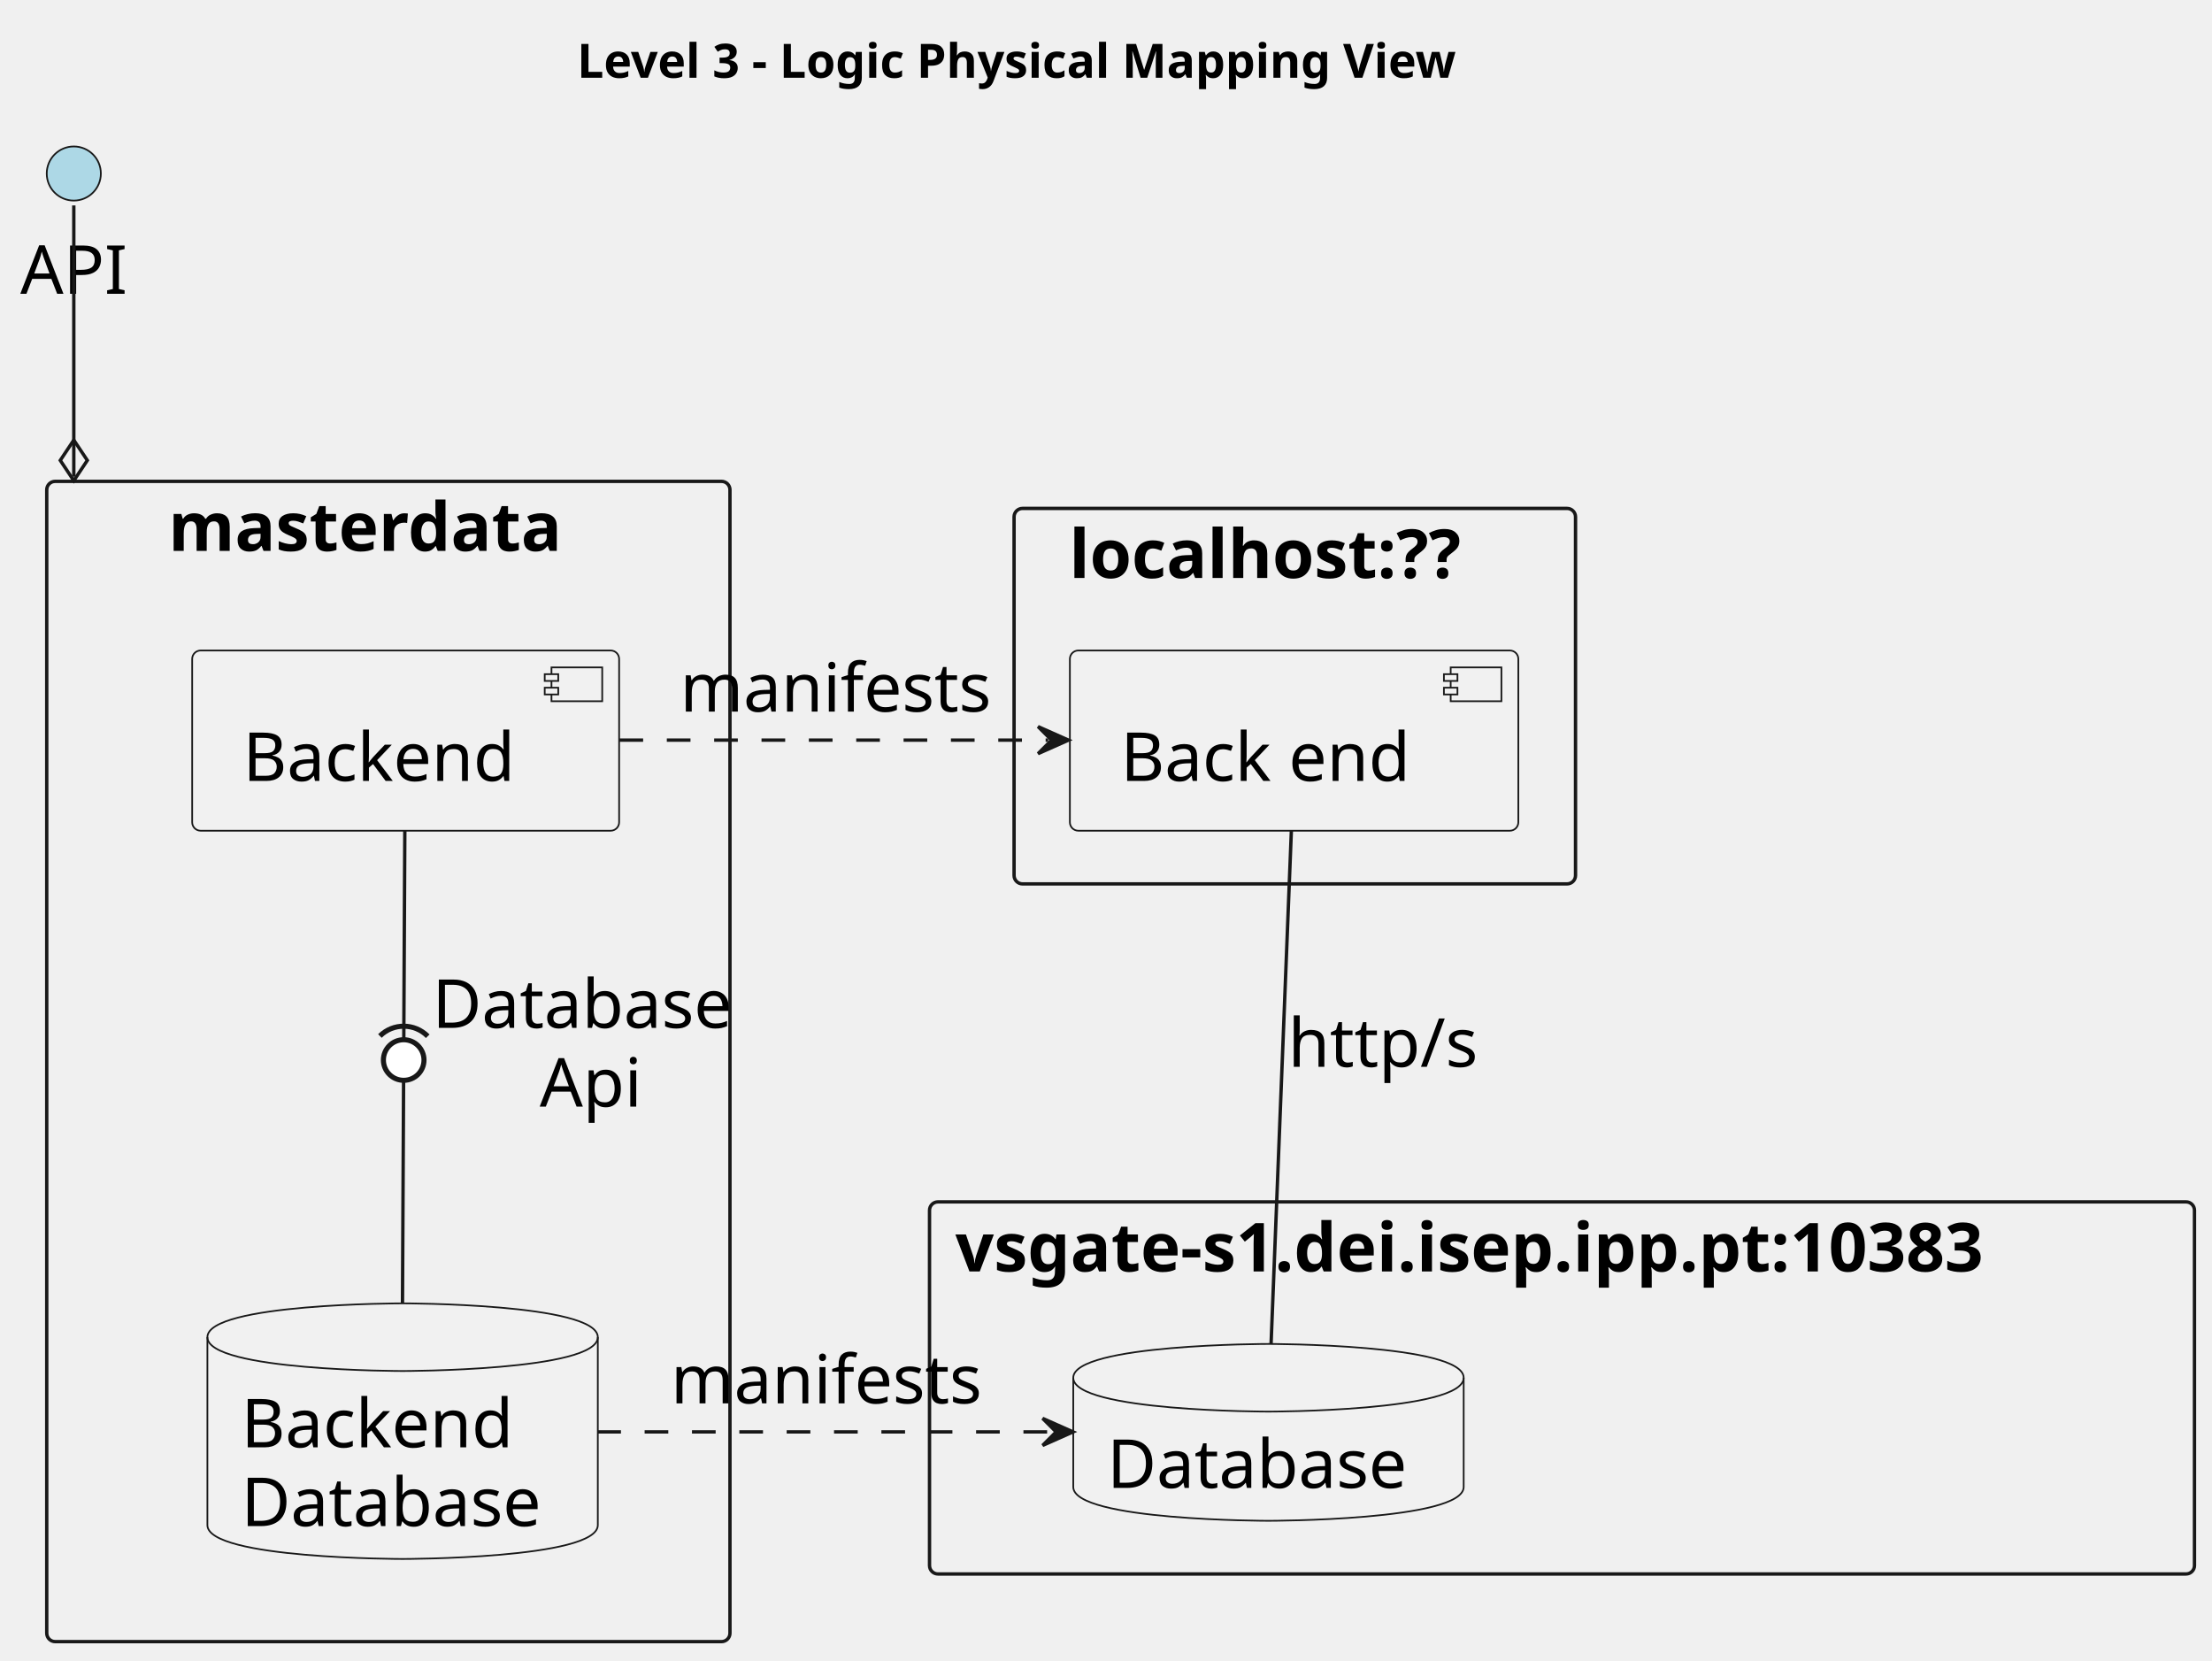
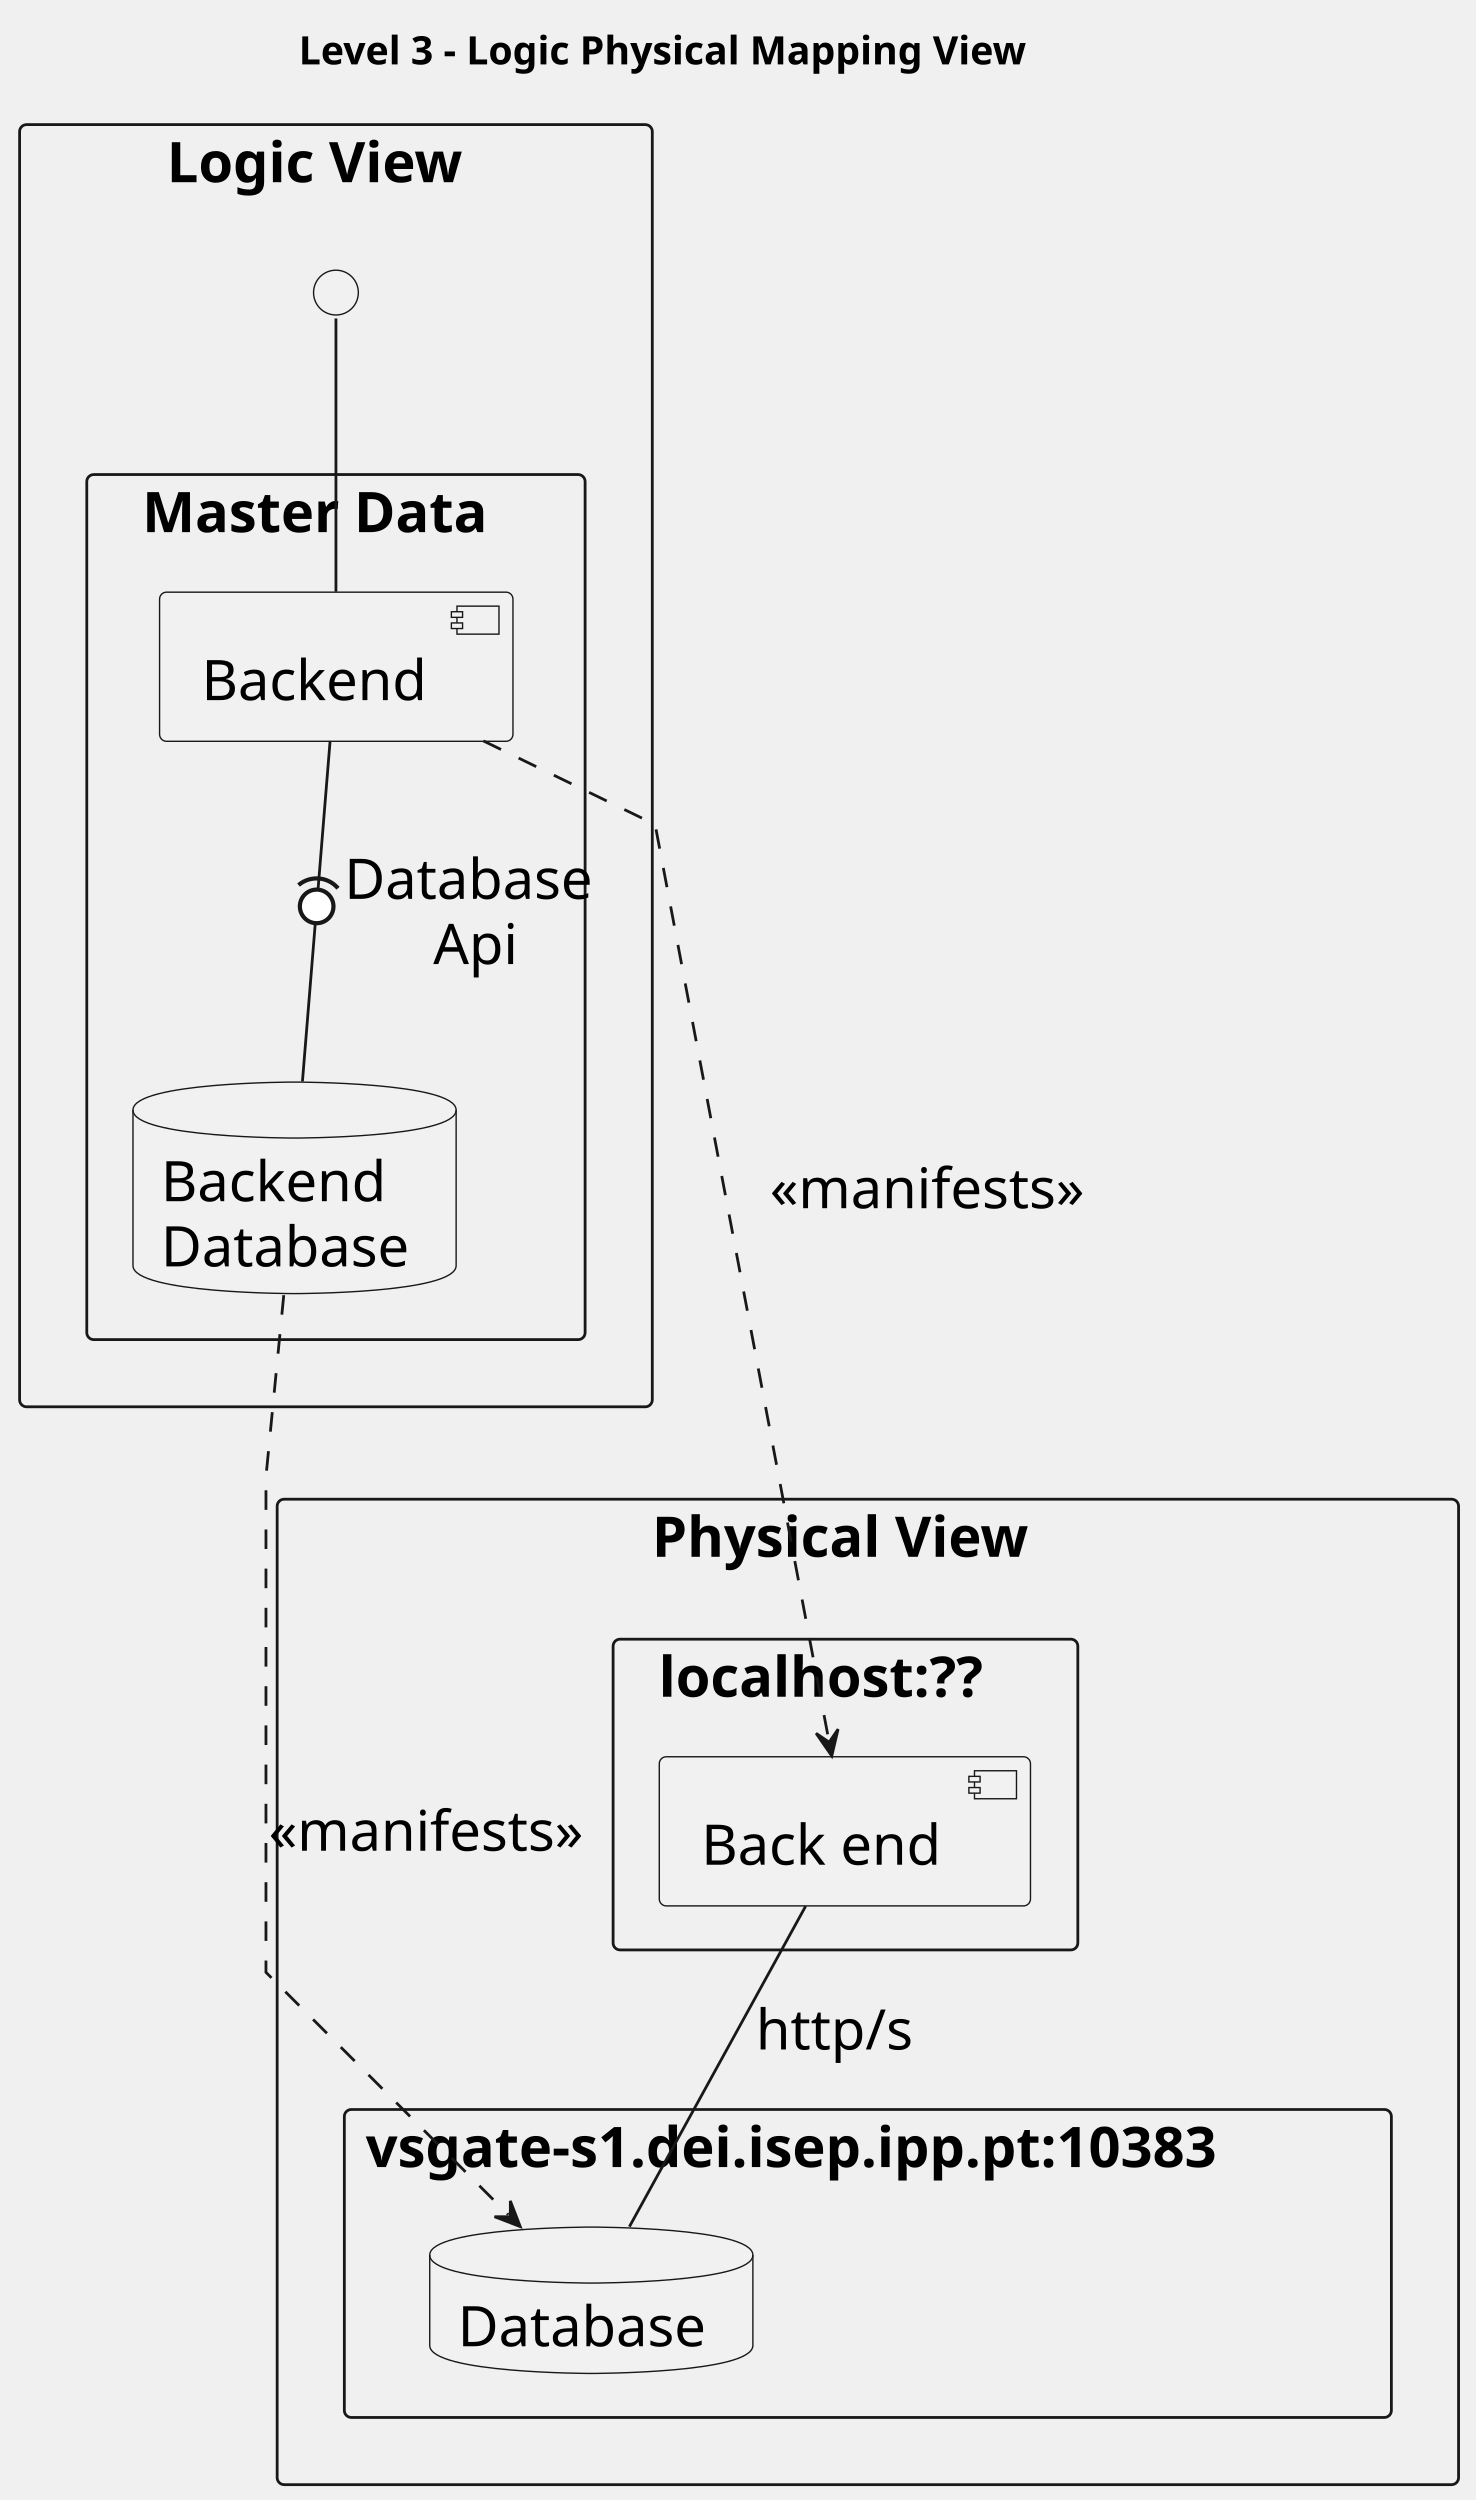
- <svg xmlns="http://www.w3.org/2000/svg" contentStyleType="text/css" data-diagram-type="DESCRIPTION" height="491px" preserveAspectRatio="none" style="width:654px;height:491px;background:#FFFFFF;" version="1.1" viewBox="0 0 654 491" width="654px" zoomAndPan="magnify">
+ <svg xmlns="http://www.w3.org/2000/svg" contentStyleType="text/css" data-diagram-type="DESCRIPTION" height="893px" preserveAspectRatio="none" style="width:527px;height:893px;background:#FFFFFF;" version="1.1" viewBox="0 0 527 893" width="527px" zoomAndPan="magnify">
  <defs />
  <g>
-     <text fill="#000000" font-family="sans-serif" font-size="14" font-weight="bold" lengthAdjust="spacing" textLength="299.592" x="170.614" y="22.995">Level 3 - Logic Physical Mapping View</text>
-     <g class="cluster" data-entity="masterdata" data-source-line="7" data-uid="ent0003" id="cluster_masterdata">
-       <rect fill="none" height="343" rx="2.5" ry="2.5" style="stroke:#181818;stroke-width:1;" width="202" x="13.82" y="142.297" />
-       <text fill="#000000" font-family="sans-serif" font-size="20" font-weight="bold" lengthAdjust="spacing" textLength="130.098" x="49.772" y="162.861">masterdata</text>
+     <text fill="#000000" font-family="sans-serif" font-size="14" font-weight="bold" lengthAdjust="spacing" textLength="299.592" x="106.704" y="22.995">Level 3 - Logic Physical Mapping View</text>
+     <g class="cluster" data-entity="Logic View" data-source-line="5" data-uid="ent0002" id="cluster_Logic View">
+       <rect fill="none" height="458" rx="2.5" ry="2.5" style="stroke:#181818;stroke-width:1;" width="226" x="7" y="44.514" />
+       <text fill="#000000" font-family="sans-serif" font-size="20" font-weight="bold" lengthAdjust="spacing" textLength="120.85" x="59.575" y="65.078">Logic View</text>
    </g>
-     <g class="cluster" data-entity="localhost" data-source-line="19" data-uid="ent0008" id="cluster_localhost">
-       <rect fill="none" height="111" rx="2.5" ry="2.5" style="stroke:#181818;stroke-width:1;" width="166" x="299.82" y="150.297" />
-       <text fill="#000000" font-family="sans-serif" font-size="20" font-weight="bold" lengthAdjust="spacing" textLength="133.447" x="316.097" y="170.861">localhost:??</text>
+     <g class="cluster" data-entity="masterdata" data-source-line="8" data-uid="ent0004" id="cluster_masterdata">
+       <rect fill="none" height="309" rx="2.5" ry="2.5" style="stroke:#181818;stroke-width:1;" width="178" x="31" y="169.514" />
+       <text fill="#000000" font-family="sans-serif" font-size="20" font-weight="bold" lengthAdjust="spacing" textLength="138.408" x="50.796" y="190.078">Master Data</text>
    </g>
-     <g class="cluster" data-entity="server1" data-source-line="24" data-uid="ent0010" id="cluster_server1">
-       <rect fill="none" height="110" rx="2.5" ry="2.5" style="stroke:#181818;stroke-width:1;" width="374" x="274.82" y="355.297" />
-       <text fill="#000000" font-family="sans-serif" font-size="20" font-weight="bold" lengthAdjust="spacing" textLength="358.711" x="282.465" y="375.861">vsgate-s1.dei.isep.ipp.pt:10383</text>
+     <g class="cluster" data-entity="Physical View" data-source-line="20" data-uid="ent0009" id="cluster_Physical View">
+       <rect fill="none" height="352" rx="2.5" ry="2.5" style="stroke:#181818;stroke-width:1;" width="422" x="99" y="535.514" />
+       <text fill="#000000" font-family="sans-serif" font-size="20" font-weight="bold" lengthAdjust="spacing" textLength="154.238" x="232.881" y="556.078">Physical View</text>
    </g>
-     <g class="entity" data-entity="backend" data-source-line="11" data-uid="ent0005" id="entity_backend">
-       <rect fill="#F1F1F1" height="53.281" rx="2.5" ry="2.5" style="stroke:#181818;stroke-width:0.5;" width="126.231" x="56.82" y="192.297" />
-       <rect fill="#F1F1F1" height="10" style="stroke:#181818;stroke-width:0.5;" width="15" x="163.051" y="197.297" />
-       <rect fill="#F1F1F1" height="2" style="stroke:#181818;stroke-width:0.5;" width="4" x="161.051" y="199.297" />
-       <rect fill="#F1F1F1" height="2" style="stroke:#181818;stroke-width:0.5;" width="4" x="161.051" y="203.297" />
-       <text fill="#000000" font-family="sans-serif" font-size="20" lengthAdjust="spacing" textLength="86.231" x="71.82" y="230.861">Backend</text>
+     <g class="cluster" data-entity="localhost" data-source-line="21" data-uid="ent0010" id="cluster_localhost">
+       <rect fill="none" height="111" rx="2.5" ry="2.5" style="stroke:#181818;stroke-width:1;" width="166" x="219" y="585.514" />
+       <text fill="#000000" font-family="sans-serif" font-size="20" font-weight="bold" lengthAdjust="spacing" textLength="133.447" x="235.276" y="606.078">localhost:??</text>
    </g>
-     <g class="entity" data-entity="database" data-source-line="13" data-uid="ent0006" id="entity_database">
-       <path d="M61.32,395.297 C61.32,385.297 119.035,385.297 119.035,385.297 C119.035,385.297 176.75,385.297 176.75,395.297 L176.75,450.859 C176.75,460.859 119.035,460.859 119.035,460.859 C119.035,460.859 61.32,460.859 61.32,450.859 L61.32,395.297" fill="#F1F1F1" style="stroke:#181818;stroke-width:0.5;" />
-       <path d="M61.32,395.297 C61.32,405.297 119.035,405.297 119.035,405.297 C119.035,405.297 176.75,405.297 176.75,395.297" fill="none" style="stroke:#181818;stroke-width:0.5;" />
-       <text fill="#000000" font-family="sans-serif" font-size="20" lengthAdjust="spacing" textLength="86.231" x="71.32" y="427.861">Backend</text>
-       <text fill="#000000" font-family="sans-serif" font-size="20" lengthAdjust="spacing" textLength="95.43" x="71.32" y="451.143">Database</text>
+     <g class="cluster" data-entity="server1" data-source-line="25" data-uid="ent0012" id="cluster_server1">
+       <rect fill="none" height="110" rx="2.5" ry="2.5" style="stroke:#181818;stroke-width:1;" width="374" x="123" y="753.514" />
+       <text fill="#000000" font-family="sans-serif" font-size="20" font-weight="bold" lengthAdjust="spacing" textLength="358.711" x="130.644" y="774.078">vsgate-s1.dei.isep.ipp.pt:10383</text>
    </g>
-     <g class="entity" data-entity="backend2" data-source-line="21" data-uid="ent0009" id="entity_backend2">
-       <rect fill="#F1F1F1" height="53.281" rx="2.5" ry="2.5" style="stroke:#181818;stroke-width:0.5;" width="132.588" x="316.32" y="192.297" />
-       <rect fill="#F1F1F1" height="10" style="stroke:#181818;stroke-width:0.5;" width="15" x="428.908" y="197.297" />
-       <rect fill="#F1F1F1" height="2" style="stroke:#181818;stroke-width:0.5;" width="4" x="426.908" y="199.297" />
-       <rect fill="#F1F1F1" height="2" style="stroke:#181818;stroke-width:0.5;" width="4" x="426.908" y="203.297" />
-       <text fill="#000000" font-family="sans-serif" font-size="20" lengthAdjust="spacing" textLength="92.588" x="331.32" y="230.861">Back end</text>
+     <g class="entity" data-entity="api" data-source-line="6" data-uid="ent0003" id="entity_api">
+       <ellipse cx="120" cy="104.514" fill="#F1F1F1" rx="8" ry="8" style="stroke:#181818;stroke-width:0.5;" />
    </g>
-     <g class="entity" data-entity="Database" data-source-line="26" data-uid="ent0011" id="entity_Database">
-       <path d="M317.32,407.297 C317.32,397.297 375.035,397.297 375.035,397.297 C375.035,397.297 432.75,397.297 432.75,407.297 L432.75,439.578 C432.75,449.578 375.035,449.578 375.035,449.578 C375.035,449.578 317.32,449.578 317.32,439.578 L317.32,407.297" fill="#F1F1F1" style="stroke:#181818;stroke-width:0.5;" />
-       <path d="M317.32,407.297 C317.32,417.297 375.035,417.297 375.035,417.297 C375.035,417.297 432.75,417.297 432.75,407.297" fill="none" style="stroke:#181818;stroke-width:0.5;" />
-       <text fill="#000000" font-family="sans-serif" font-size="20" lengthAdjust="spacing" textLength="95.43" x="327.32" y="439.861">Database</text>
+     <g class="entity" data-entity="backend" data-source-line="10" data-uid="ent0005" id="entity_backend">
+       <rect fill="#F1F1F1" height="53.281" rx="2.5" ry="2.5" style="stroke:#181818;stroke-width:0.5;" width="126.231" x="57" y="211.514" />
+       <rect fill="#F1F1F1" height="10" style="stroke:#181818;stroke-width:0.5;" width="15" x="163.231" y="216.514" />
+       <rect fill="#F1F1F1" height="2" style="stroke:#181818;stroke-width:0.5;" width="4" x="161.231" y="218.514" />
+       <rect fill="#F1F1F1" height="2" style="stroke:#181818;stroke-width:0.5;" width="4" x="161.231" y="222.514" />
+       <text fill="#000000" font-family="sans-serif" font-size="20" lengthAdjust="spacing" textLength="86.231" x="72" y="250.078">Backend</text>
    </g>
-     <g class="entity" data-entity="api" data-source-line="5" data-uid="ent0002" id="entity_api">
-       <ellipse cx="21.82" cy="51.297" fill="#ADD8E6" rx="8" ry="8" style="stroke:#181818;stroke-width:0.5;" />
-       <text fill="#000000" font-family="sans-serif" font-size="20" lengthAdjust="spacing" textLength="31.641" x="6" y="86.861">API</text>
+     <g class="entity" data-entity="database" data-source-line="12" data-uid="ent0006" id="entity_database">
+       <path d="M47.5,396.514 C47.5,386.514 105.215,386.514 105.215,386.514 C105.215,386.514 162.93,386.514 162.93,396.514 L162.93,452.076 C162.93,462.076 105.215,462.076 105.215,462.076 C105.215,462.076 47.5,462.076 47.5,452.076 L47.5,396.514" fill="#F1F1F1" style="stroke:#181818;stroke-width:0.5;" />
+       <path d="M47.5,396.514 C47.5,406.514 105.215,406.514 105.215,406.514 C105.215,406.514 162.93,406.514 162.93,396.514" fill="none" style="stroke:#181818;stroke-width:0.5;" />
+       <text fill="#000000" font-family="sans-serif" font-size="20" lengthAdjust="spacing" textLength="86.231" x="57.5" y="429.078">Backend</text>
+       <text fill="#000000" font-family="sans-serif" font-size="20" lengthAdjust="spacing" textLength="95.43" x="57.5" y="452.359">Database</text>
    </g>
-     <g class="link" data-entity-1="api" data-entity-2="masterdata" data-source-line="7" data-uid="lnk4" id="link_api_masterdata">
-       <path d="M21.82,60.727 C21.82,69.027 21.82,82.754 21.82,98.735 C21.82,106.726 21.82,115.28 21.82,124 C21.82,128.36 21.82,132.762 21.82,137.156 C21.82,138.255 21.82,139.352 21.82,140.449 C21.82,140.998 21.82,129.546 21.82,130.093" fill="none" id="api-to-masterdata" style="stroke:#181818;stroke-width:1;" />
-       <polygon fill="none" points="21.82,142.093,25.82,136.093,21.82,130.093,17.82,136.093,21.82,142.093" style="stroke:#181818;stroke-width:1;" />
+     <g class="entity" data-entity="backend2" data-source-line="22" data-uid="ent0011" id="entity_backend2">
+       <rect fill="#F1F1F1" height="53.281" rx="2.5" ry="2.5" style="stroke:#181818;stroke-width:0.5;" width="132.588" x="235.5" y="627.514" />
+       <rect fill="#F1F1F1" height="10" style="stroke:#181818;stroke-width:0.5;" width="15" x="348.088" y="632.514" />
+       <rect fill="#F1F1F1" height="2" style="stroke:#181818;stroke-width:0.5;" width="4" x="346.088" y="634.514" />
+       <rect fill="#F1F1F1" height="2" style="stroke:#181818;stroke-width:0.5;" width="4" x="346.088" y="638.514" />
+       <text fill="#000000" font-family="sans-serif" font-size="20" lengthAdjust="spacing" textLength="92.588" x="250.5" y="666.078">Back end</text>
    </g>
-     <g class="link" data-entity-1="backend" data-entity-2="database" data-source-line="17" data-uid="lnk7" id="link_backend_database">
-       <path d="M119.69,245.447 C119.52,280.777 119.2,344.647 119,385.197" fill="none" id="backend-database" style="stroke:#181818;stroke-width:1;" />
-       <text fill="#000000" font-family="sans-serif" font-size="20" lengthAdjust="spacing" textLength="95.43" x="127.82" y="303.861">Database</text>
-       <text fill="#000000" font-family="sans-serif" font-size="20" lengthAdjust="spacing" textLength="31.934" x="159.568" y="327.143">Api</text>
-       <path d="M126.463,306.329 A10,10 0 0 0 112.321 306.258" fill="none" style="stroke:#181818;stroke-width:1.5;" />
-       <ellipse cx="119.357" cy="313.364" fill="#FFFFFF" rx="6" ry="6" style="stroke:#181818;stroke-width:1.5;" />
+     <g class="entity" data-entity="Database" data-source-line="27" data-uid="ent0013" id="entity_Database">
+       <path d="M153.5,805.514 C153.5,795.514 211.215,795.514 211.215,795.514 C211.215,795.514 268.93,795.514 268.93,805.514 L268.93,837.795 C268.93,847.795 211.215,847.795 211.215,847.795 C211.215,847.795 153.5,847.795 153.5,837.795 L153.5,805.514" fill="#F1F1F1" style="stroke:#181818;stroke-width:0.5;" />
+       <path d="M153.5,805.514 C153.5,815.514 211.215,815.514 211.215,815.514 C211.215,815.514 268.93,815.514 268.93,805.514" fill="none" style="stroke:#181818;stroke-width:0.5;" />
+       <text fill="#000000" font-family="sans-serif" font-size="20" lengthAdjust="spacing" textLength="95.43" x="163.5" y="838.078">Database</text>
    </g>
-     <g class="link" data-entity-1="backend2" data-entity-2="Database" data-source-line="29" data-uid="lnk12" id="link_backend2_Database">
-       <path d="M381.81,245.447 C380.26,284.497 377.34,358.437 375.81,397.177" fill="none" id="backend2-Database" style="stroke:#181818;stroke-width:1;" />
-       <text fill="#000000" font-family="sans-serif" font-size="20" lengthAdjust="spacing" textLength="58.213" x="380.82" y="315.361">http/s</text>
+     <g class="link" data-entity-1="api" data-entity-2="backend" data-source-line="16" data-uid="lnk7" id="link_api_backend">
+       <path d="M120,113.744 C120,132.914 120,181.224 120,211.364" fill="none" id="api-backend" style="stroke:#181818;stroke-width:1;" />
    </g>
-     <g class="link" data-entity-1="backend" data-entity-2="backend2" data-source-line="31" data-uid="lnk13" id="link_backend_backend2">
-       <path d="M183.15,218.797 C223.28,218.797 269.11,218.797 309.91,218.797" fill="none" id="backend-to-backend2" style="stroke:#181818;stroke-width:1;stroke-dasharray:7.0,7.0;" />
-       <polygon fill="#181818" points="315.91,218.797,306.91,214.797,310.91,218.797,306.91,222.797,315.91,218.797" style="stroke:#181818;stroke-width:1;" />
-       <text fill="#000000" font-family="sans-serif" font-size="20" lengthAdjust="spacing" textLength="97.998" x="201.07" y="210.361">manifests</text>
+     <g class="link" data-entity-1="backend" data-entity-2="database" data-source-line="17" data-uid="lnk8" id="link_backend_database">
+       <path d="M117.91,264.664 C115.35,296.254 110.97,350.144 108.03,386.284" fill="none" id="backend-database" style="stroke:#181818;stroke-width:1;" />
+       <text fill="#000000" font-family="sans-serif" font-size="20" lengthAdjust="spacing" textLength="95.43" x="123" y="321.078">Database</text>
+       <text fill="#000000" font-family="sans-serif" font-size="20" lengthAdjust="spacing" textLength="31.934" x="154.748" y="344.359">Api</text>
+       <path d="M120.733,317.292 A10,10 0 0 0 106.637 316.147" fill="none" style="stroke:#181818;stroke-width:1.5;" />
+       <ellipse cx="113.112" cy="323.767" fill="#FFFFFF" rx="6" ry="6" style="stroke:#181818;stroke-width:1.5;" />
    </g>
-     <g class="link" data-entity-1="database" data-entity-2="Database" data-source-line="32" data-uid="lnk14" id="link_database_Database">
-       <path d="M176.59,423.297 C218.62,423.297 269.28,423.297 311.26,423.297" fill="none" id="database-to-Database" style="stroke:#181818;stroke-width:1;stroke-dasharray:7.0,7.0;" />
-       <polygon fill="#181818" points="317.26,423.297,308.26,419.297,312.26,423.297,308.26,427.297,317.26,423.297" style="stroke:#181818;stroke-width:1;" />
-       <text fill="#000000" font-family="sans-serif" font-size="20" lengthAdjust="spacing" textLength="97.998" x="198.32" y="414.861">manifests</text>
+     <g class="link" data-entity-1="backend2" data-entity-2="Database" data-source-line="30" data-uid="lnk14" id="link_backend2_Database">
+       <path d="M287.78,680.874 C270.59,712.144 241.84,764.434 224.82,795.374" fill="none" id="backend2-Database" style="stroke:#181818;stroke-width:1;" />
+       <text fill="#000000" font-family="sans-serif" font-size="20" lengthAdjust="spacing" textLength="58.213" x="270" y="732.078">http/s</text>
+     </g>
+     <g class="link" data-entity-1="backend" data-entity-2="backend2" data-source-line="33" data-uid="lnk15" id="link_backend_backend2">
+       <path d="M172.66,264.654 C202.53,279.194 234,294.514 234,294.514 C234,294.514 280.402,539.139 295.992,621.339" fill="none" id="backend-to-backend2" style="stroke:#181818;stroke-width:1;stroke-dasharray:7.0,7.0;" />
+       <polygon fill="#181818" points="297.11,627.234,299.363,617.646,296.178,622.321,291.503,619.137,297.11,627.234" style="stroke:#181818;stroke-width:1;" />
+       <text fill="#000000" font-family="sans-serif" font-size="20" lengthAdjust="spacing" textLength="122.471" x="275" y="431.578">«manifests»</text>
+     </g>
+     <g class="link" data-entity-1="database" data-entity-2="Database" data-source-line="34" data-uid="lnk16" id="link_database_Database">
+       <path d="M101.36,462.624 C98.5,491.794 95,527.514 95,527.514 C95,527.514 95,704.514 95,704.514 C95,704.514 147.467,756.981 181.587,791.101" fill="none" id="database-to-Database" style="stroke:#181818;stroke-width:1;stroke-dasharray:7.0,7.0;" />
+       <polygon fill="#181818" points="185.83,795.344,182.294,786.151,182.294,791.808,176.638,791.808,185.83,795.344" style="stroke:#181818;stroke-width:1;" />
+       <text fill="#000000" font-family="sans-serif" font-size="20" lengthAdjust="spacing" textLength="122.471" x="96" y="661.078">«manifests»</text>
    </g>
  </g>
</svg>
